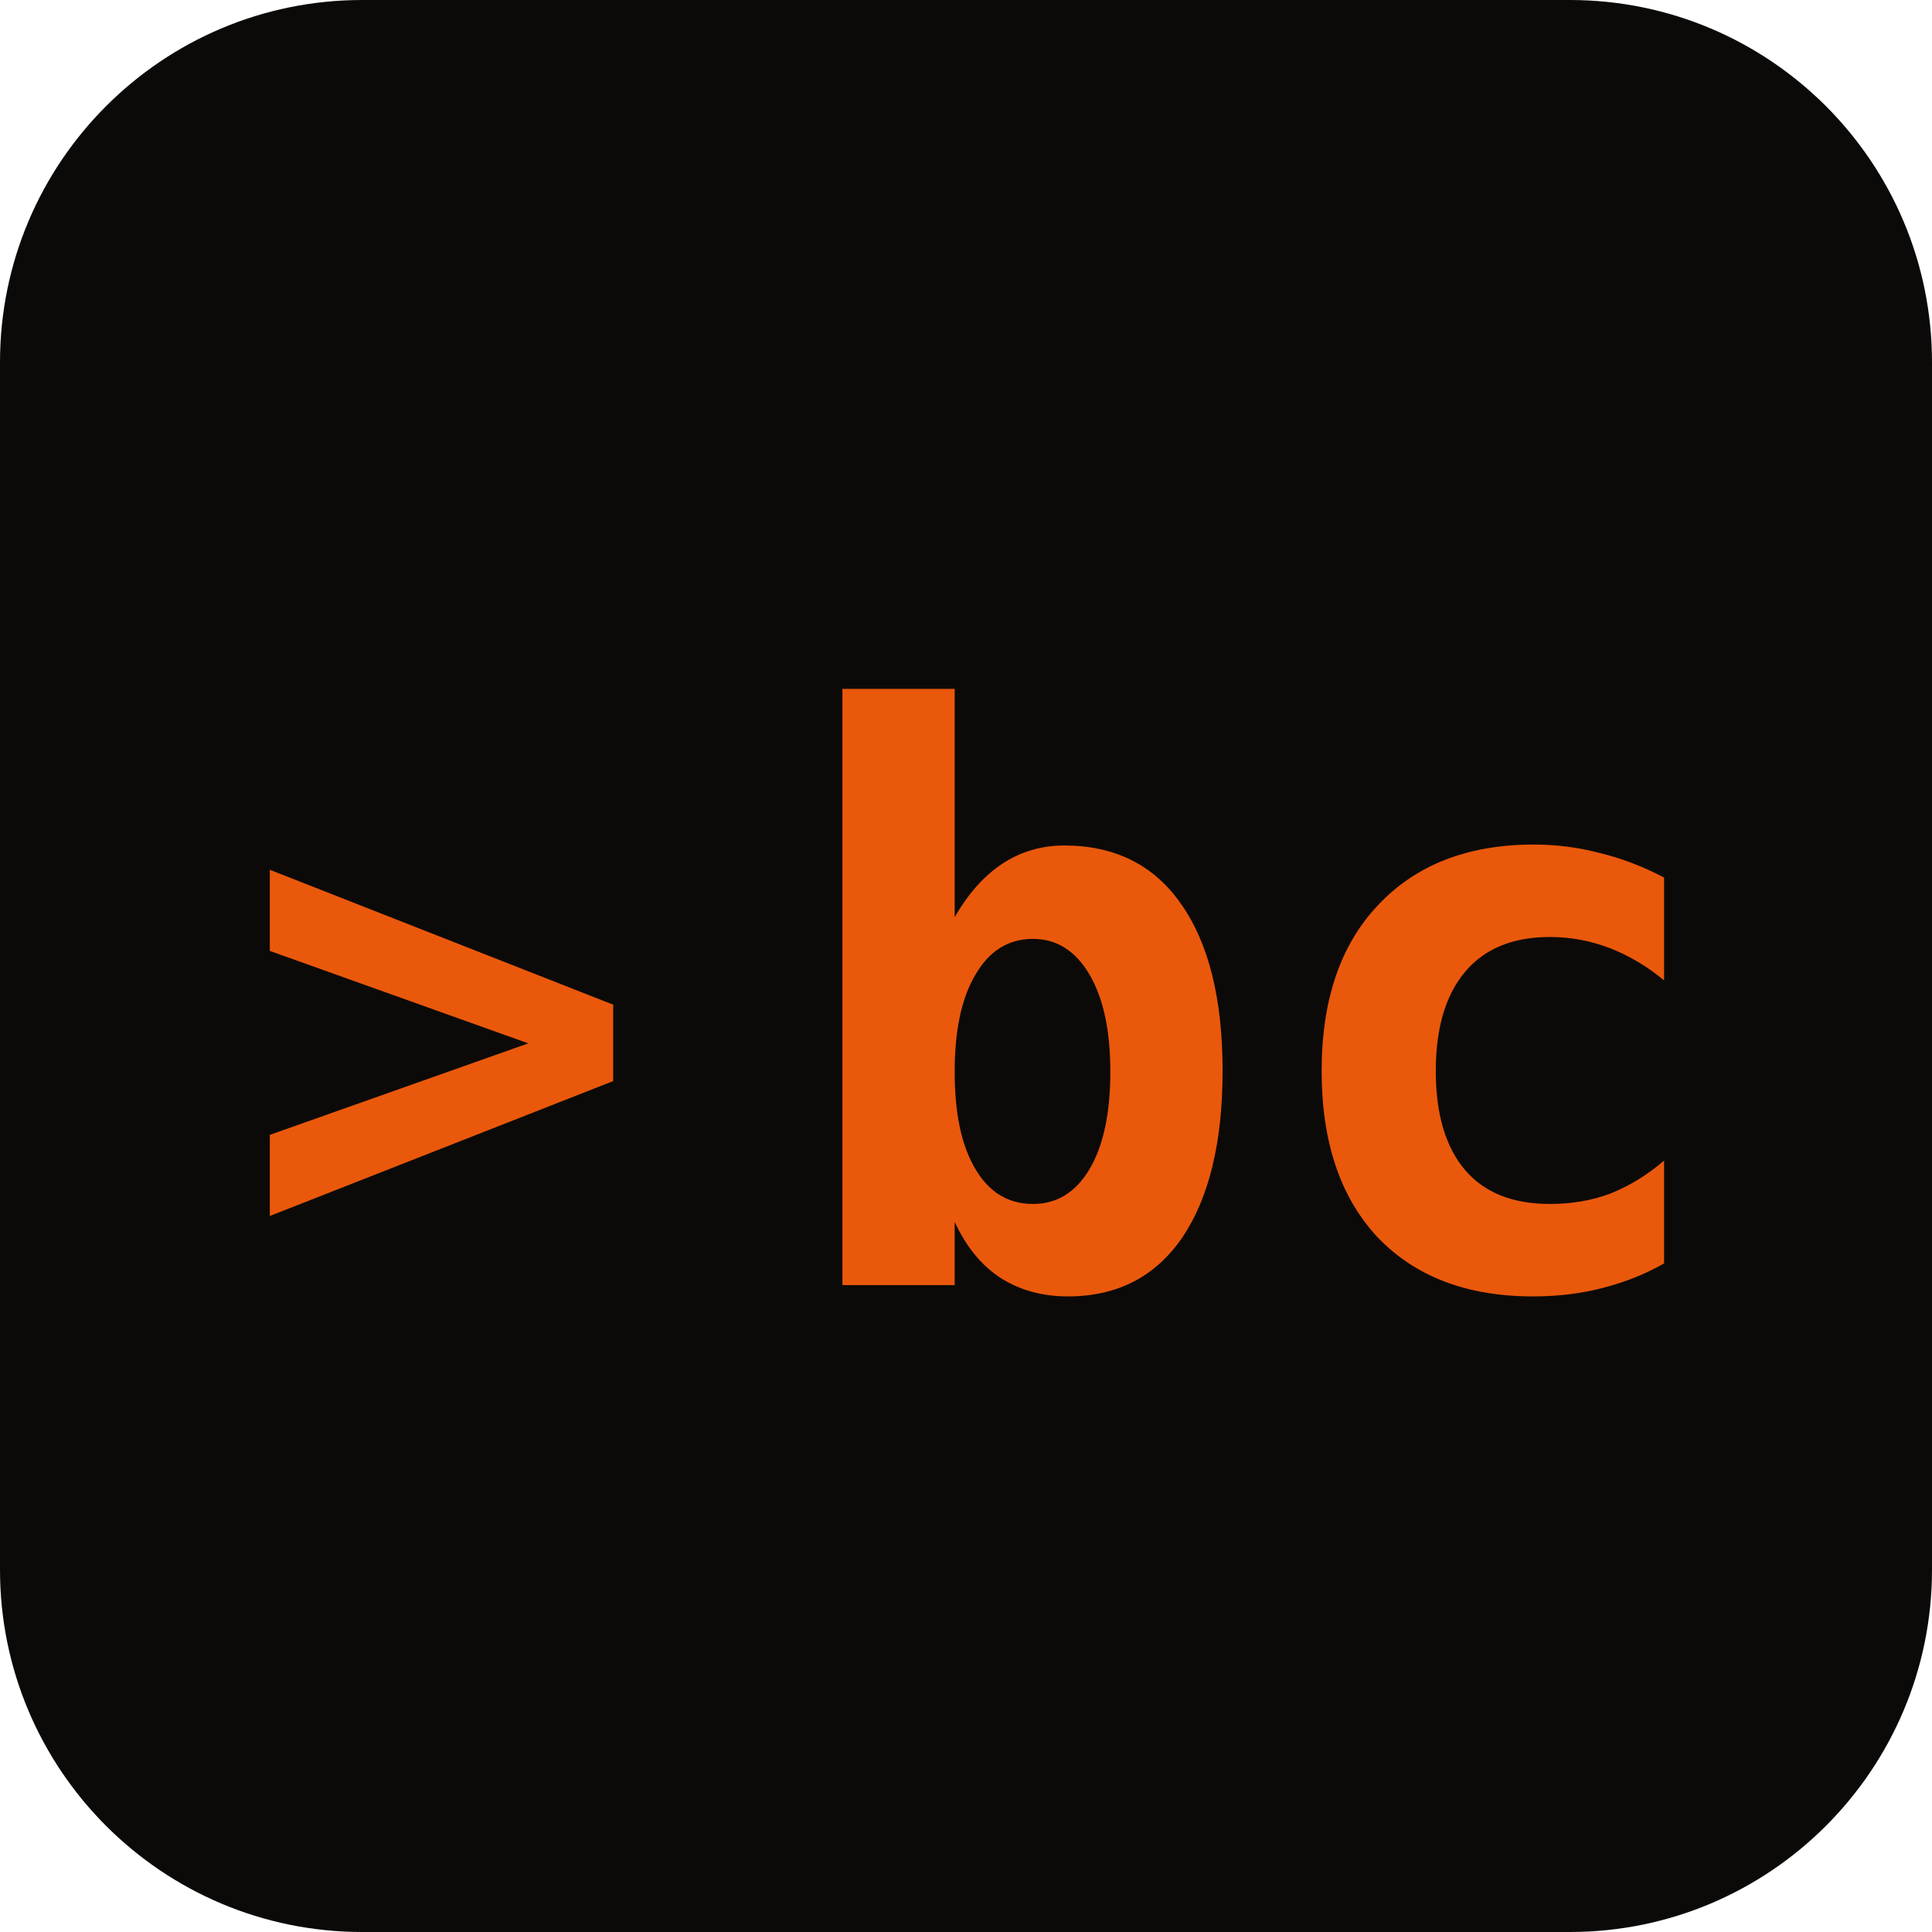
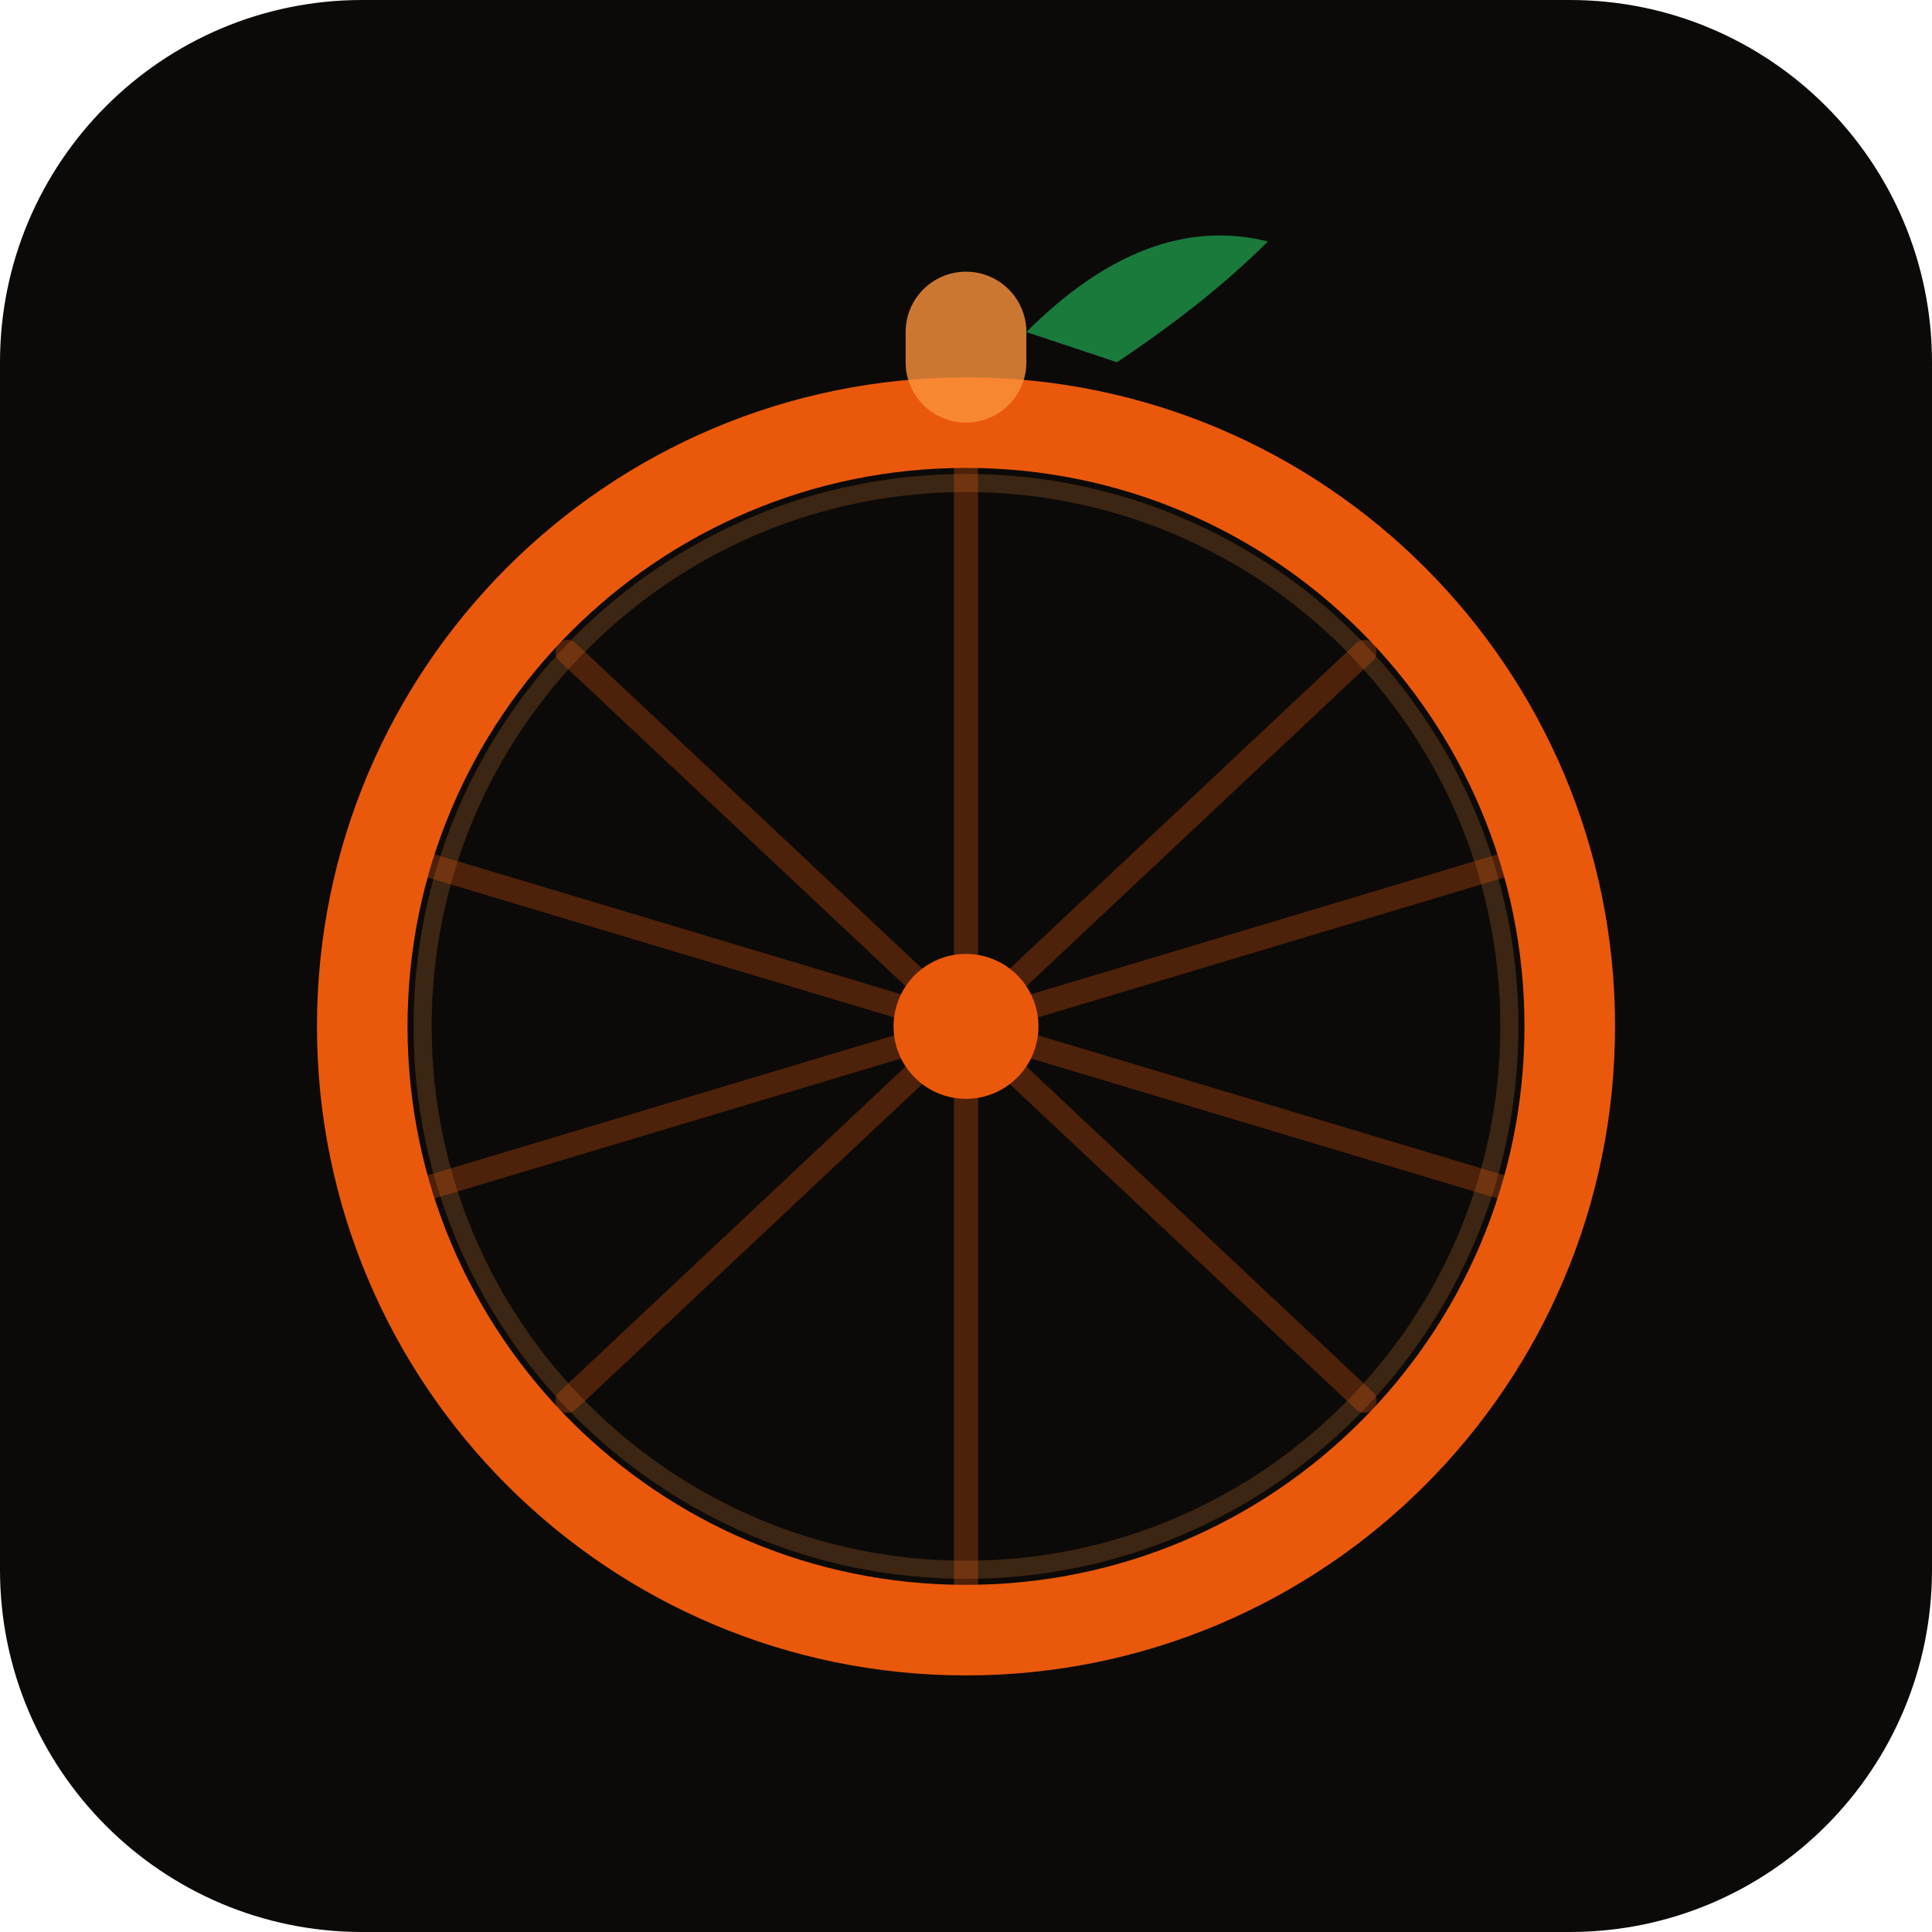
<svg xmlns="http://www.w3.org/2000/svg" viewBox="0 0 32 32" fill="none">
  <rect width="32" height="32" rx="6" fill="#0C0A08" />
-   <text x="4" y="55%" dominant-baseline="middle" font-family="monospace" font-weight="700" font-size="11" fill="#EA580C">&gt;</text>
-   <text x="13" y="55%" dominant-baseline="middle" font-family="monospace" font-weight="700" font-size="13" fill="#EA580C">bc</text>
+   <circle cx="16" cy="17" r="10" stroke="#EA580C" stroke-width="1.5" fill="none" />
+   <circle cx="16" cy="17" r="9" stroke="#FB923C" stroke-width="0.3" fill="none" opacity="0.2" />
+   <g stroke="#EA580C" stroke-width="0.4" stroke-linecap="round" opacity="0.3">
+     <line x1="16" y1="17" x2="16" y2="7" />
+     <line x1="16" y1="17" x2="22.6" y2="10.8" />
+     <line x1="16" y1="17" x2="26" y2="14" />
+     <line x1="16" y1="17" x2="26" y2="20" />
+     <line x1="16" y1="17" x2="22.6" y2="23.2" />
+     <line x1="16" y1="17" x2="16" y2="27" />
+     <line x1="16" y1="17" x2="9.4" y2="23.2" />
+     <line x1="16" y1="17" x2="6" y2="20" />
+     <line x1="16" y1="17" x2="6" y2="14" />
+     <line x1="16" y1="17" x2="9.4" y2="10.8" />
+   </g>
+   <circle cx="16" cy="17" r="1.2" fill="#EA580C" />
+   <rect x="15" y="4.5" width="2" height="2.5" rx="1" fill="#FB923C" opacity="0.8" />
+   <path d="M17 5.5 Q19 3.5 21 4 Q20 5 18.5 6" fill="#22c55e" opacity="0.6" />
</svg>
